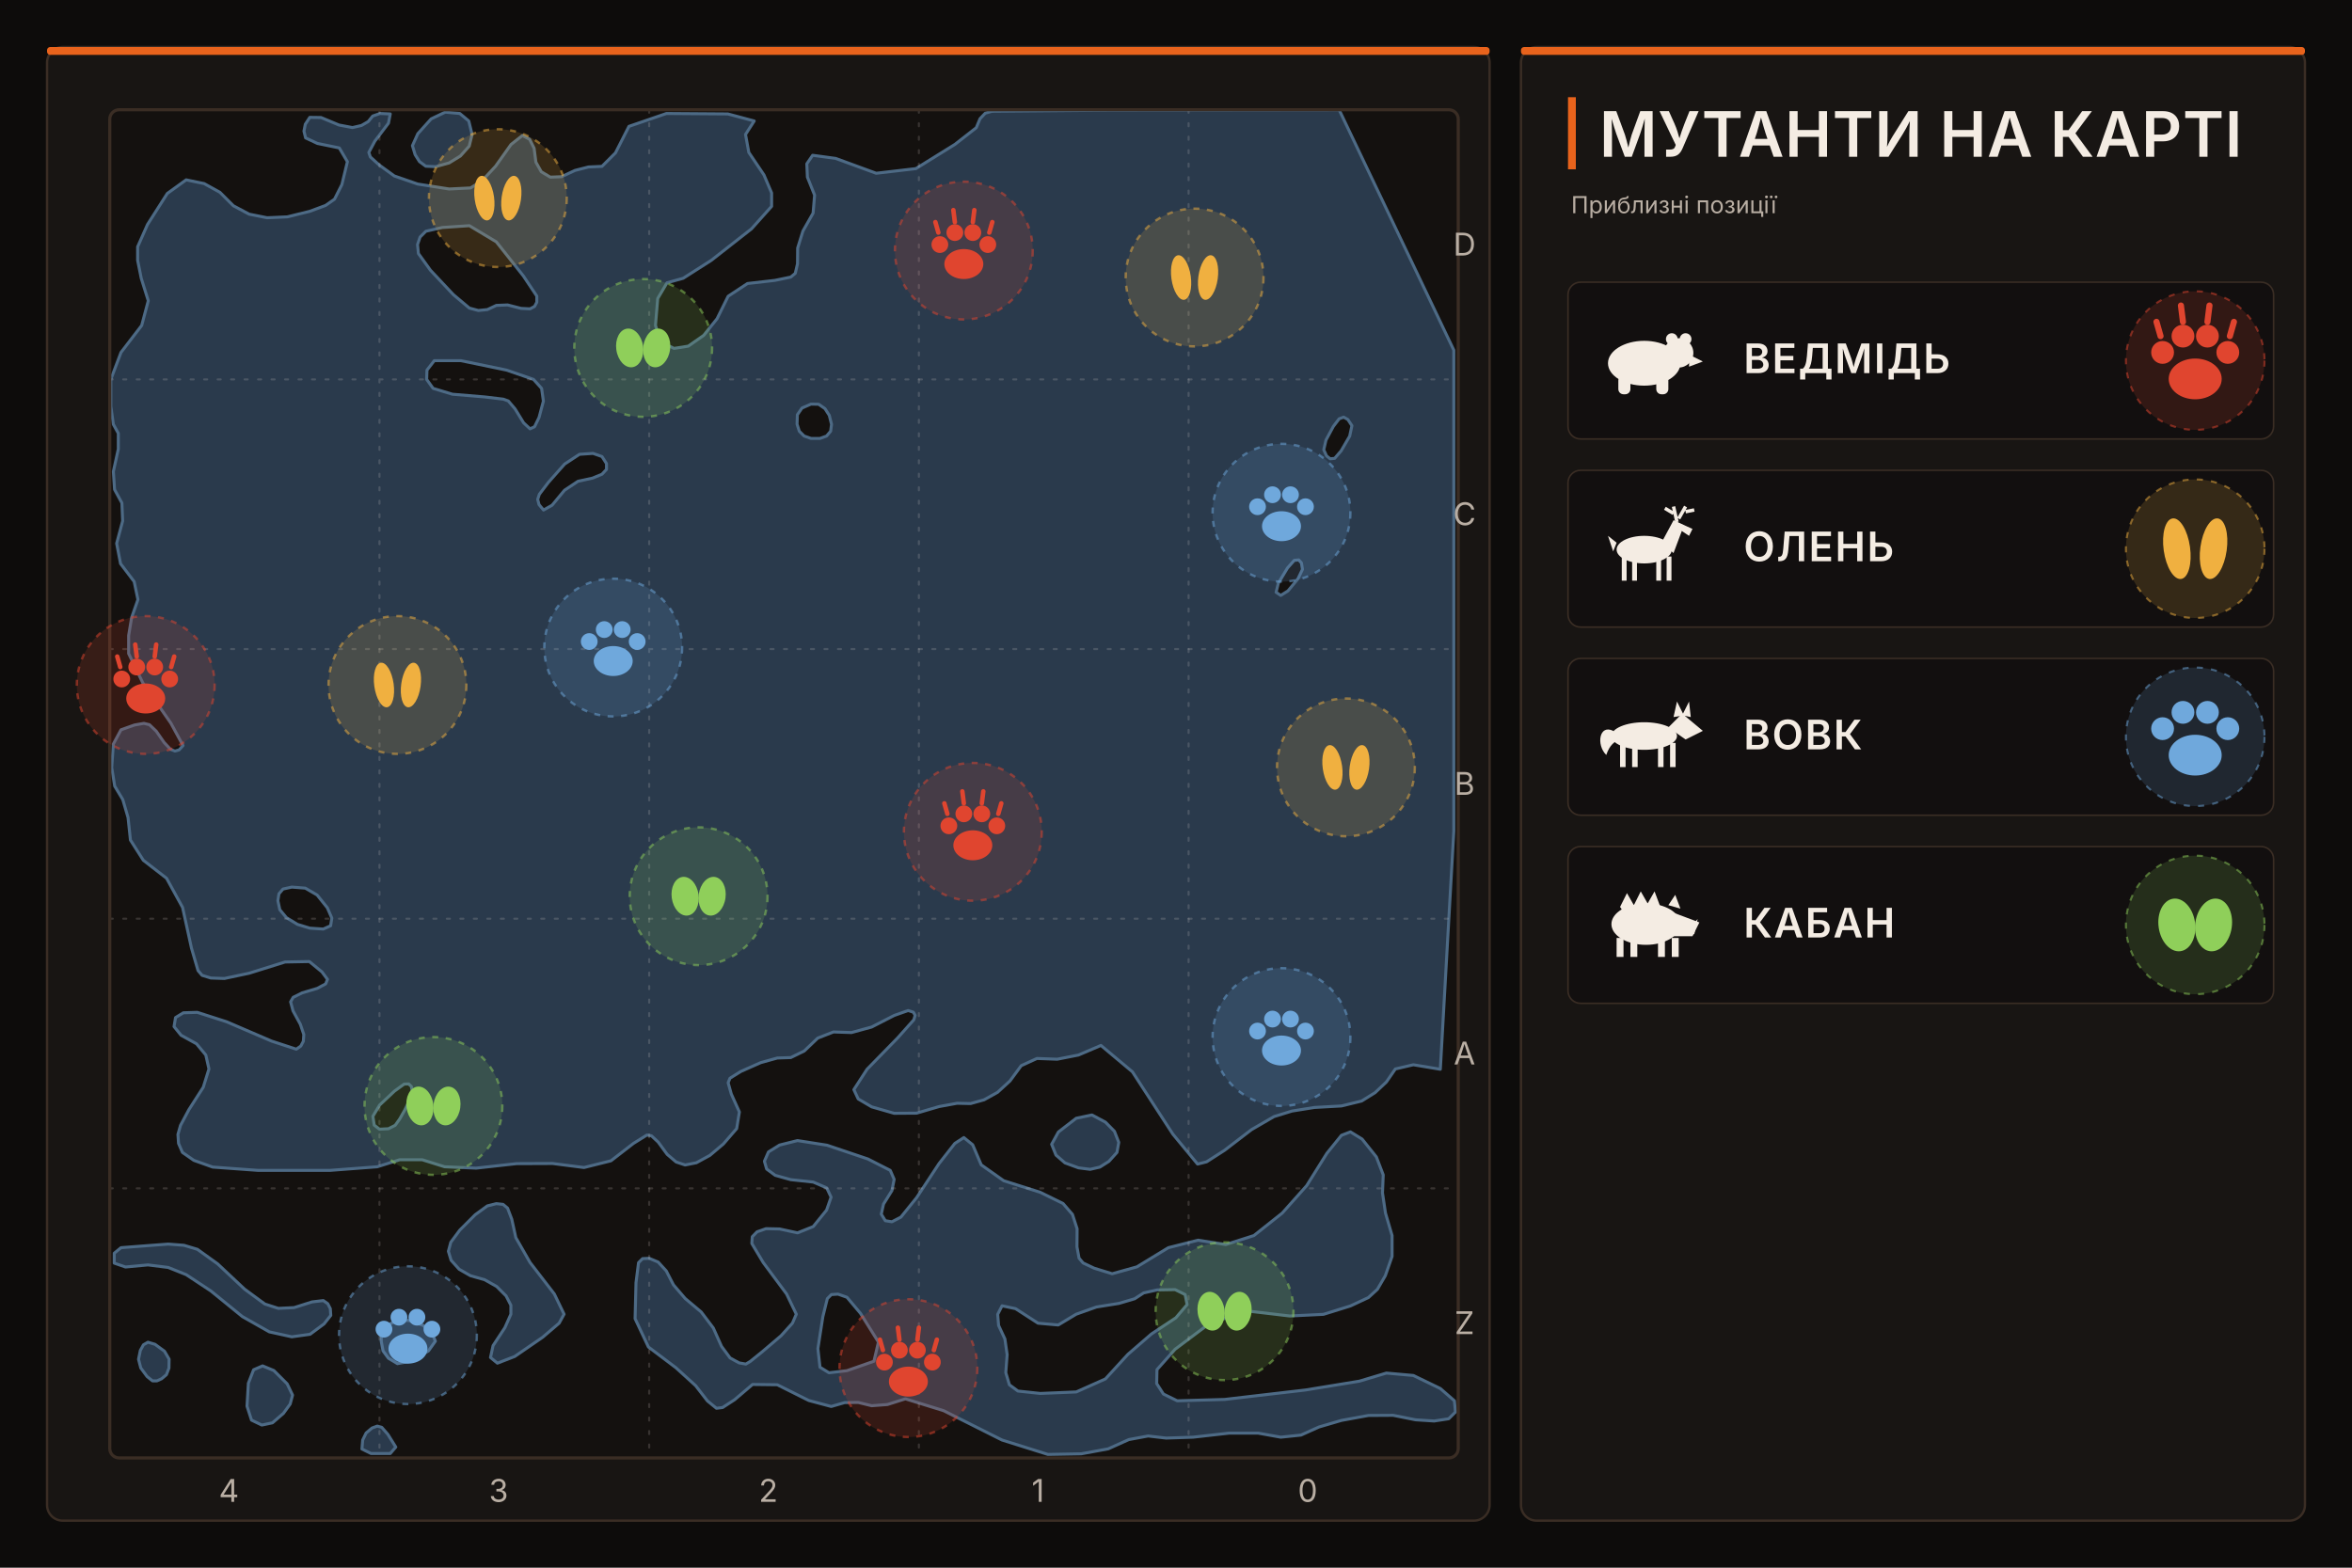
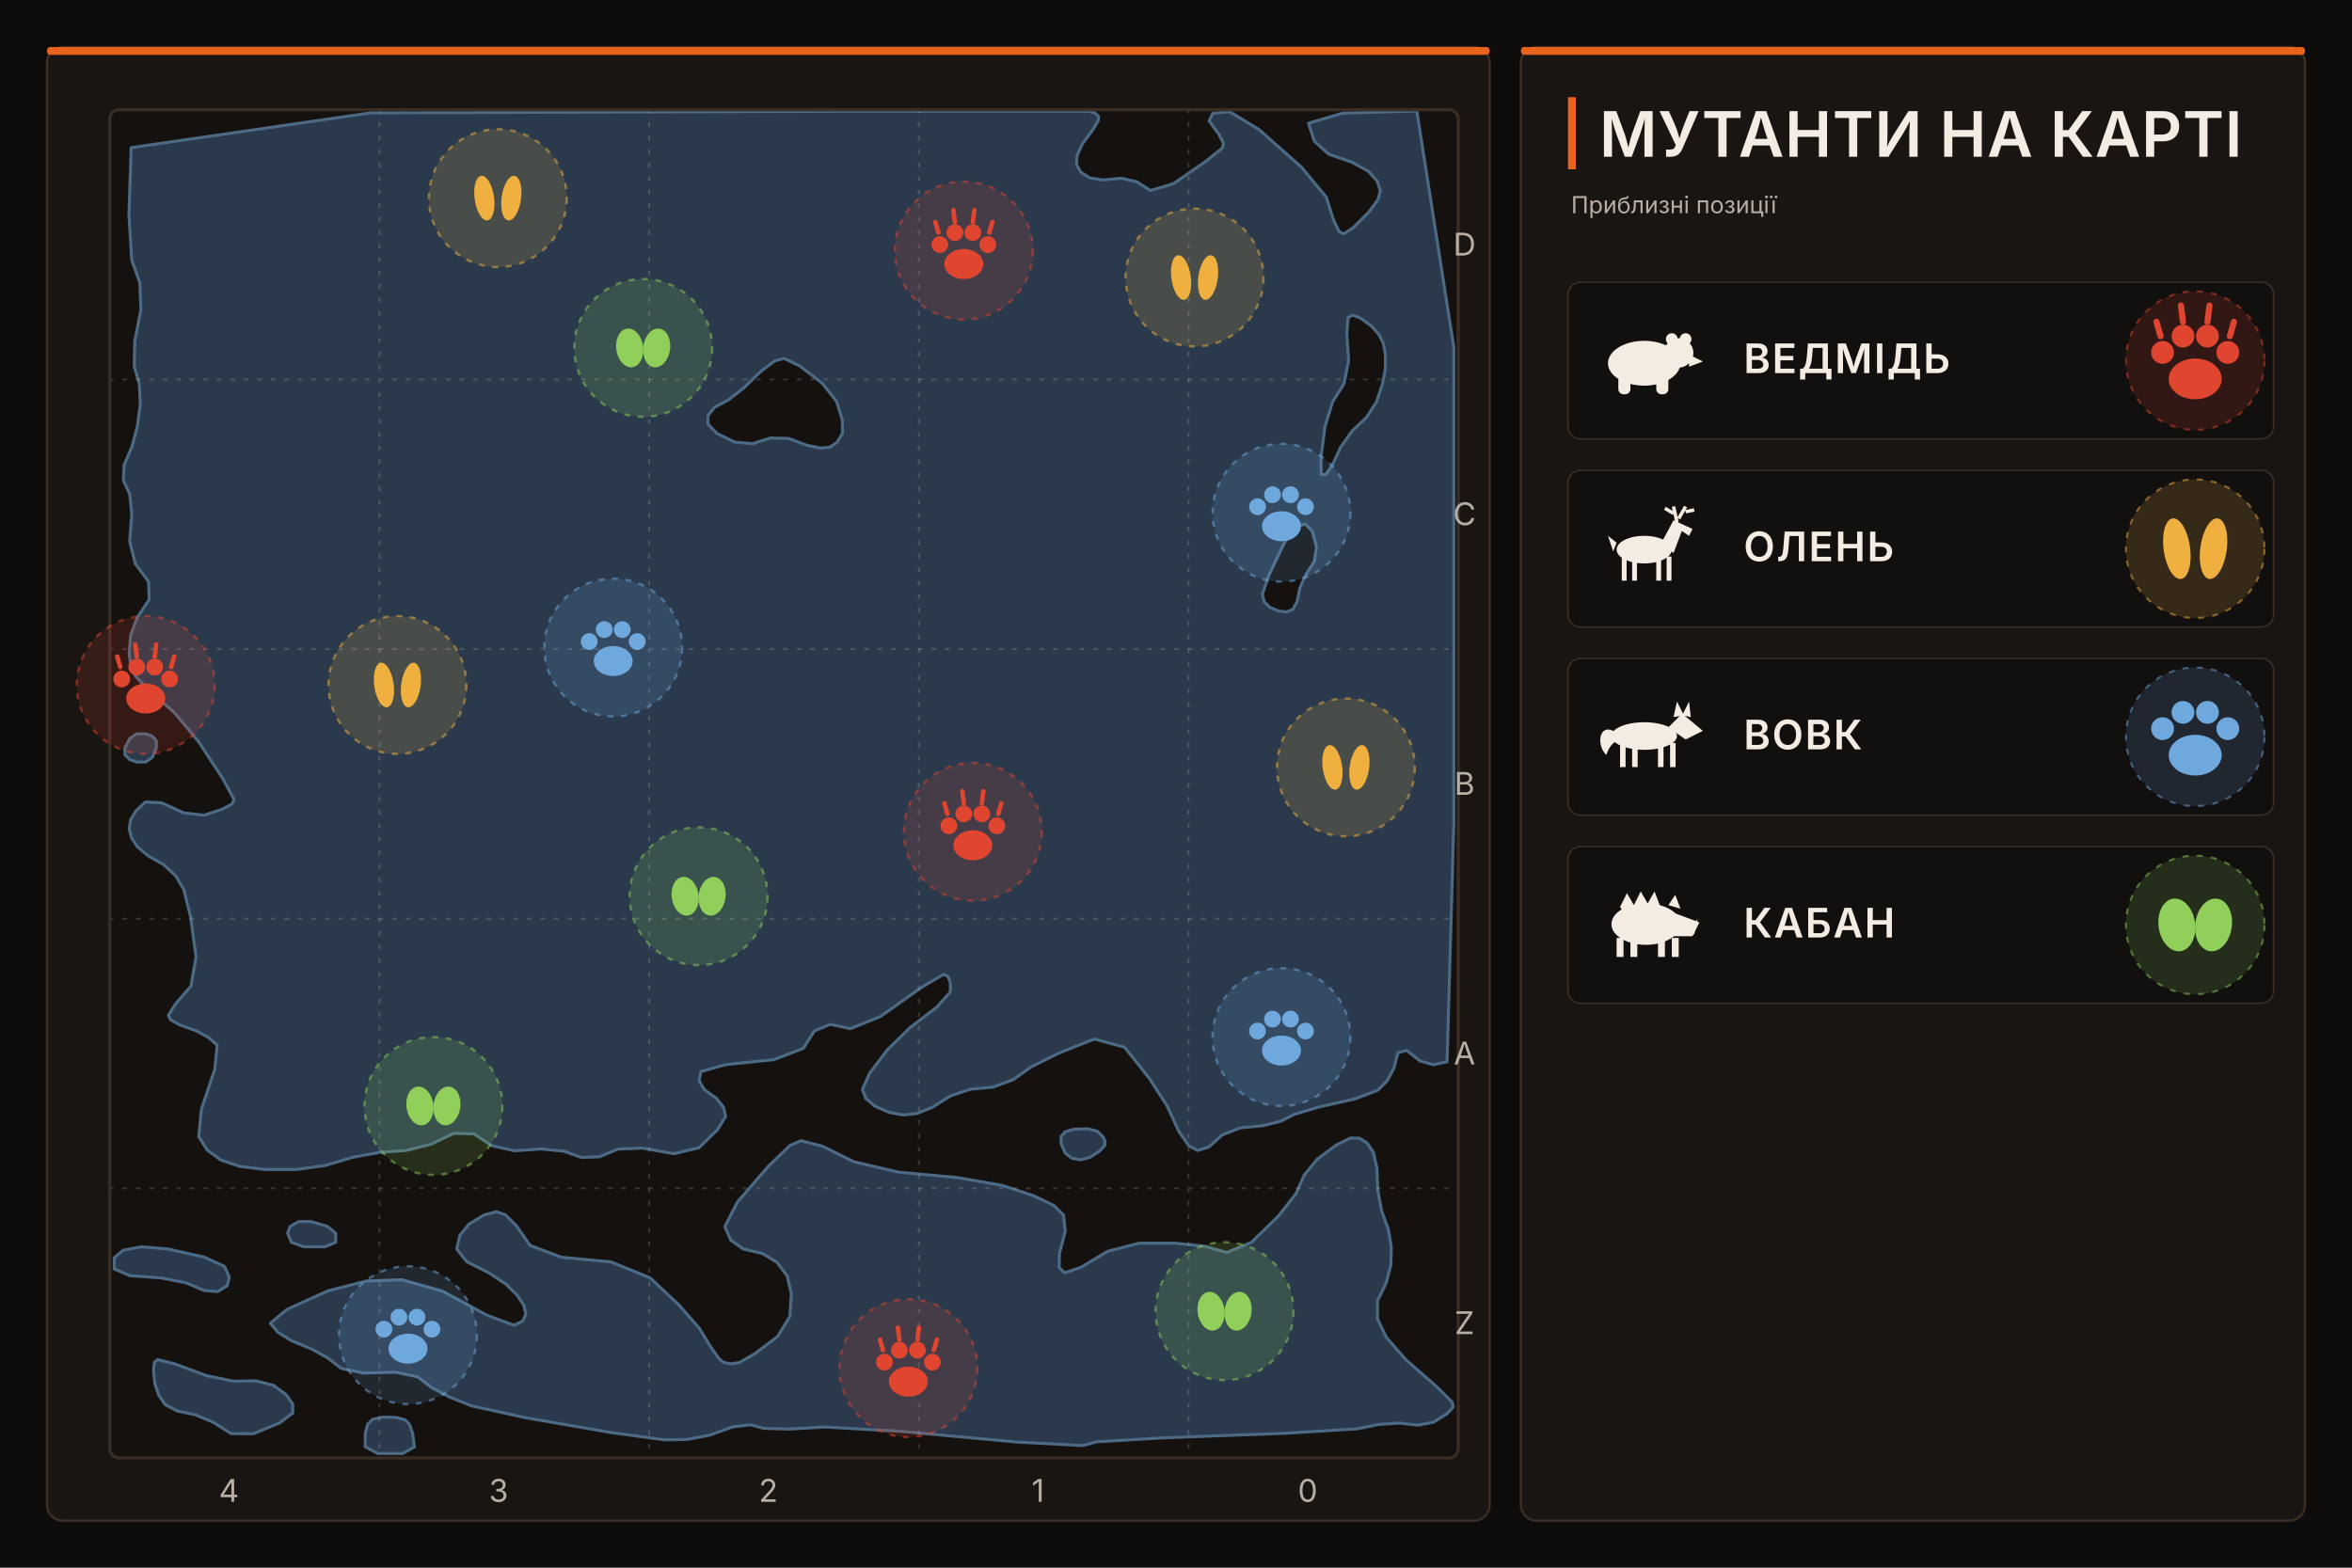
<svg xmlns="http://www.w3.org/2000/svg" viewBox="0 0 1500 1000" role="img" aria-labelledby="ttlm">
  <defs>
    <clipPath id="mapclipm">
      <rect x="0" y="0" width="900" height="900" rx="6" />
    </clipPath>
  </defs>
  <rect width="1500" height="1000" fill="#0d0c0b" />
  <rect x="30" y="30" width="920" height="940" rx="10" fill="#181513" stroke="#3a2d24" stroke-width="1.5" />
  <rect x="30" y="30" width="920" height="5" rx="2" fill="#e8631c" />
  <rect x="970" y="30" width="500" height="940" rx="10" fill="#181513" stroke="#3a2d24" stroke-width="1.5" />
  <rect x="970" y="30" width="500" height="5" rx="2" fill="#e8631c" />
  <g transform="translate(70,70) scale(0.9556)">
    <g clip-path="url(#mapclipm)">
      <rect width="900" height="900" fill="#14110f" />
-       <path d="M133.5 5.1L130.5 9.7L129.6 14.3L130.7 18.8L138.6 22.5L153.2 25.5L158.6 34.7L154.9 50L150 59.7L144 63.9L133.5 67.8L118.5 71.5L105 72.1L93 69.7L82.5 64.1L73.5 55.1L63 49.3L51 46.8L38.4 55.9L25.2 76.6L18.6 91.5L18.6 100.5L21 112.5L25.7 127.5L21.3 144L7.5 162L0.7 180L0.7 198L2.4 210L5.7 216L5.7 226.5L2.4 241.5L3.2 253.5L8.1 262.5L8.6 274.5L4.6 289.5L7.2 303L16.3 315L18.8 327L14.6 339L12.6 351L12.6 363L22 382.5L40.8 409.5L48.9 424.4L46.3 427.3L43.5 428.1L40.5 426.9L36.3 422.4L31 414.8L26.5 410.5L22.8 409.6L16.5 410.7L7.5 413.9L2.4 423.4L1.3 439.1L3.3 451.5L8.7 460.5L12.2 472.5L13.8 487.5L22.4 501L37.9 513L48.6 532.5L54.5 559.5L58.9 574.6L61.6 577.8L67.5 579.6L76.5 579.9L93 576.4L117 568.9L133.2 568.6L141.6 575.5L145.3 580.5L144.1 583.5L138.5 586.5L128.4 589.5L122.4 592.5L120.7 595.5L122.3 601.5L127.2 610.5L129.5 617.3L129.2 621.8L127.5 625L124.5 627.1L108 621.7L78 608.8L58.4 602.5L49.1 602.8L43.9 606L42.9 612L47.6 617.8L57.9 623.5L64.1 631L66.2 640.3L62.4 652.5L52.8 667.5L47.2 678L45.5 684L45.9 690L48.5 696L56.1 701.3L68.7 705.8L99 708L147 708L178.5 705.6L193.5 700.9L208.5 700.9L223.5 705.6L244.5 706.5L271.5 703.5L295.5 703.4L316.5 706.1L334.5 701.6L349.5 690L358.5 684.4L361.5 684.9L366 689.1L372 697.3L378 702.4L384 704.4L391.5 702.9L400.5 698L409.5 690.4L418.4 680.1L420.2 669L414.8 657L412.7 649.5L413.9 646.5L421.1 642L434.4 636.1L445.5 633L454.5 632.7L463.5 628.3L472.5 619.7L483 615.6L495 616L508.5 612.3L523.5 604.6L532.8 601.3L536.3 602.4L537.5 604.5L536.6 607.5L525.9 619.5L505.4 640.5L496.6 654.1L499.5 660.3L508.5 665.6L523.5 669.9L538.5 669.8L553.5 665.4L565.5 663.2L574.5 663.4L583.5 660.9L592.5 655.9L600.8 648.3L608.3 638.1L618.8 633.3L632.3 633.8L646.5 631L661.5 624.6L682.5 642.2L709.5 683.8L726 703.8L732 702.3L744 694.6L762 680.8L777 672.1L789 668.4L804 666L822 665L835.5 661.7L844.5 656.1L852 649L858 640.3L870 637.5L888 640.5L897 481.5L897 160.5L820.5 0.1L667.5 0.3L588.8 1L584.3 2.3L580.8 6L578.3 12L564.1 23.1L538 39.3L511.5 42.4L484.5 32.5L469.1 30.4L465.2 36.1L465.6 45L470.4 57L469.4 69L462.6 81L459.1 92.3L459 102.8L457.5 109.2L454.5 111.7L443.9 113.9L425.6 116L412.7 124.5L405.3 139.5L396.4 150.6L386.1 157.8L376.6 159.3L367.9 155.1L364.2 144L365.7 126L371.9 115.5L382.7 112.5L401.5 100.5L428.3 79.5L441.7 64.5L441.7 55.5L436.6 43.5L426.5 28.5L424.3 16.5L430.1 7.5L412.5 2.8L371.5 2.5L346.5 11.1L337.5 28.8L328.5 37.8L319.5 38.2L310.5 40.5L301.5 44.7L294 45L288 41.4L284.4 35L283.2 25.7L280.2 19.7L275.4 17.2L267.8 23.2L257.5 37.7L248.5 47.4L240.8 52.2L226.5 52.9L205.5 49.6L189.9 44.2L179.6 36.7L173.9 31.5L172.9 28.5L176.9 21L186 9L187.2 2.8L180.4 2.5L175.5 4.2L172.5 7.9L168 10.5L162 11.9L153 10.2L141 5.2ZM214.5 6.1L205.6 16L202 24L203.8 30L206.7 34.6L210.9 37.7L217.5 38L226.5 35.5L234 30.9L239.9 24.3L241.8 16.5L239.6 7.5L233.6 2.5L223.9 1.6ZM211 81.1L207.1 85L205.4 90L206 96L214 107.1L229.3 123.4L240 132.4L246 134L252 133.4L258 130.6L265.5 130.3L274.5 132.6L280.5 132.9L283.5 131.3L285 128.5L285 124.4L276 110.9L258 88.2L240 77.4L222 78.6ZM216.6 167.5L211.7 173.8L211.5 180L215.8 186L228.7 189.9L250.2 191.7L262.7 193.2L266 194.4L270.5 199.7L276.2 209L280.5 213L283.5 211.6L286.5 205.4L289.4 194.5L288.2 186L282.8 180L264.8 173.8L234.3 167.5ZM458.9 203.6L458.7 209.9L460.2 214.6L463.4 217.8L468 219.4L474 219.4L478.4 217.8L481.1 214.6L481.7 210L480.2 204L477.3 199.5L473.1 196.6L468 196.5L462 199.1ZM816.6 211.4L811.7 220.5L810.2 227L812.1 231.1L814.5 233L817.5 232.7L821.8 227.7L827.5 217.9L829 210.9L826.3 206.8L823.5 205.2L820.5 206.3ZM303.6 236.5L292.7 248.8L286.7 256.7L285.6 260.1L286.5 263.6L289.5 267.2L295.2 264L303.5 254L312.5 248L322.2 245.9L328.5 243.3L331.5 240.1L331.5 236.2L328.5 231.5L322.5 229.4L313.5 230ZM786 305.9L779.9 316L778.4 322.1L781.5 324.2L786.3 321.2L793 313.1L796 306.8L795.3 302.5L793.5 300.5L790.5 300.8ZM115.6 520.2L112.9 523.4L112.2 528L113.5 534L117.9 539.3L125.3 543.8L133.5 546.3L142.5 546.9L147.4 544.7L148.2 539.6L145.2 532.7L138.4 524.2L130.5 519.6L121.5 518.9ZM190 655.1L180.1 664.4L175.6 671.9L176.5 677.8L180 680.5L186 680.2L190.5 677.9L193.5 673.7L196.8 667.9L200.4 660.6L201.9 655.3L201.3 652L199.5 650.3L196.5 650.4ZM645 673.2L633.1 682.4L628.6 690.6L631.5 697.8L637.5 703L646.5 706.3L654.3 707.3L660.8 705.8L666.8 702L672.2 696L673.4 689.3L670.5 681.9L664.5 675.8L655.5 671ZM459 688.1L447 691.1L439.6 695.7L436.9 701.9L438.4 707.1L444.1 711.3L454.5 714.2L469.5 715.8L478.5 719.7L481.4 725.9L478.4 734.5L469.5 745.5L459 749.7L447 747.1L438 746.9L432 749L428.8 752.3L428.5 756.8L436.1 769.5L451.7 790.5L458.2 804L455.6 810L448 818.4L435.3 829.2L427.5 835.5L424.5 837.3L420 836.5L414 833.2L408.3 825.5L402.8 813.2L394.7 802.5L384 793.5L376.2 784.4L371.4 775.1L366 769.2L360 766.7L355.6 766.9L352.9 769.6L351.2 783L350.6 807L359.5 825.9L377.8 839.7L391 851.7L398.9 861.9L404.9 866.8L409 866.3L417 861.1L429 850.9L445.5 851.1L466.5 861.6L481.5 865.6L490.5 863L499.5 862.9L508.5 865.1L519 864.3L531 860.5L556.5 868.4L595.5 888L626.1 897.6L648.3 897.2L666.3 893.9L680.1 887.7L693 885.3L705 886.7L723 886.1L747 883.4L766.5 883.4L781.5 886.1L795 884.7L807 879.3L822 874.9L840 871.6L856.5 871.5L871.5 874.5L883.9 875.3L893.6 873.8L898.1 869.3L897.4 861.8L888 853.6L870 844.9L852 843.3L834 848.7L798 854.6L744 860.9L712.4 861.8L703.2 857.3L698.7 850.3L698.9 841L711 827.4L735 809.4L760.5 802L787.5 805.2L810 804.1L828 798.5L840 792.9L846 787.4L851.3 778.3L855.8 765.4L855.8 751.5L851.4 736.5L849.4 723L849.9 711L845.3 699L835.8 687.1L828 682.3L822 684.6L812.3 696.6L798.8 718.2L782.5 736.5L763.6 751.5L744.8 757.5L726.3 754.6L706.5 759.6L685.5 772.4L669 777L657 773.3L649.6 769.8L646.9 766.6L645.5 759L645.6 747L642.5 737.4L636.2 730.1L620.9 722.6L596.6 714.9L581.6 704.3L575.9 690.9L570 686.1L564 690L553.5 703.4L538.5 726.2L528 739.2L522 742.3L517.6 741.6L514.9 737.2L516.4 730.5L522 721.5L523.5 714L520.9 708L506 700.4L478.7 691.2ZM243.9 737.6L233.6 747.9L227.6 756L226 762L227.8 768L233.2 774L240.7 778.3L250.2 781L258.2 785.5L264.5 791.8L267.7 798L267.7 804L263.7 813L255.8 825L254.1 832.9L258.7 836.7L270.3 832.2L288.9 819.4L299.9 810L303.2 804L296.7 790.5L280.5 769.5L271 752.9L268.3 740.6L265.5 733.2L262.5 730.7L258 730.2L252 731.7ZM16.5 758.9L7.5 759.6L3 763.3L3 769.9L10.5 772.5L25.5 771.1L39 772.8L51 777.6L67.5 788.5L88.5 805.6L106.5 815.8L121.5 819.1L133.7 817.4L143 810.5L147.5 804.8L147.2 800.3L145.5 797L142.5 794.9L135 795.8L123 799.6L112.5 800.1L103.5 797.2L90 787.3L72 770.4L58.5 760.7L49.5 758L39 757.2L27 758.1ZM690 789.8L684 793.7L673.5 796.8L658.5 799.2L645 804L633 811.2L619.5 810L604.5 800.3L595.5 798.4L592.6 804.1L593.2 811.5L597.4 820.5L598.9 831L598 843L600.4 851.1L606.1 855.3L621 856.9L645 855.9L664.5 847.2L679.5 830.8L695.2 817.2L711.5 806.4L719 797.6L717.7 790.9L711 787.6L699 787.8ZM481.6 790.9L478.9 793.6L475.9 805.7L472.6 827L474 839.4L480 843.1L492 841.7L510 835.4L513 822.6L501 803.4L492 792.7L486 790.6ZM192 808.1L186 811L182.4 814.1L181.2 817.4L181.2 822.2L182.4 828.5L186 833.4L192 837L200.9 835.4L212.7 828.5L217.3 822L214.8 816L209 811.4L199.7 808.2ZM25.5 822.7L22.5 824.4L20.4 828.2L19.2 834.1L20.7 839.9L24.9 845.6L28.5 848.5L31.5 848.5L34.6 847.1L37.8 844.4L39.5 840L39.6 834L36.5 828.7L30.2 824.1ZM92.5 850.1L91.6 865.4L94.6 874.7L101.5 878L108.6 876.5L115.9 870.2L120.4 864L122 858L118.4 850.5L109.5 841.6L102 838.5L96 841.1ZM175 880L171.1 883.3L168.8 888L168.3 894L174.4 897L187.2 897L190.9 892.7L185.6 884.2L181.5 879.5L178.5 878.7Z" fill="#2a3a4c" fill-rule="evenodd" stroke="#4d6a85" stroke-width="2" stroke-linejoin="round" />
+       <path d="M14.3 25.3L12.8 70.4L14.7 100.5L20.1 115.5L20.8 133.5L16.7 154.5L16.3 171L19.7 183L20.4 196.5L18.4 211.5L14.8 225L9.6 237L9.1 247.5L13.3 256.5L14.7 270L13.3 288L17 303L25.9 315L26.3 327L18.3 339L13.9 351L13 363L14.1 372L17.1 378L26.7 388.1L42.9 402.2L59.2 421.7L75.5 446.6L83 460.5L81.5 463.5L74.8 467L62.9 470.9L49.5 469.4L34.5 462.6L23.8 462.1L17.5 468L13.9 474L13 480L14.5 486L18.4 492L25.6 498L36.1 504L44.1 511.5L49.4 520.5L53.9 538.5L57.6 565.5L54.2 585L43.8 597L39.2 604.5L40.6 607.5L46.7 610.9L57.6 614.8L65.9 619.3L71.7 624.4L70.1 640.5L61.1 667.5L59.4 685.5L65.1 694.5L74.2 701.1L86.7 705.3L103.5 707.4L124.5 707.4L144 704.7L162 699.3L180 696L198 694.7L214.5 690.5L229.5 683.3L243 683.6L255 691.5L270 694.9L288 693.7L303 695.2L315 699.4L327 698.9L339 693.8L355.5 693.1L376.5 696.9L393.2 692.9L405.5 681L411 672L409.7 666L405 660L396.7 654L393.3 648L394.6 642L411.2 637.4L443.1 634.1L462.8 626.6L470.3 614.9L480.8 610.5L494.3 613.4L514.5 605.2L541.5 586L556.5 577.1L559.5 578.7L561 582.6L561 588.9L552 599L534 612.8L519 627.5L507.1 643.2L502.3 654L504.6 660L510.6 665.1L520.2 669.3L529.5 671L538.5 670.1L549 665.9L561 658.3L574.5 653.8L589.5 652.4L603 647.4L615 638.9L633 629.9L657 620.3L677.3 625.8L693.8 646.6L705.8 665.2L713.3 681.6L720 691.4L726 694.7L733.5 692.4L742.5 684.3L754.5 679.6L769.5 678.2L781.5 675.2L790.5 670.6L807 665.7L831 660.3L846.2 654.5L852.5 648.2L857 639.8L859.7 629.5L865.5 627.9L874.5 635L883.5 637.5L892.5 635.5L897 475.8L897 158.6L872.3 0.8L822.8 2.3L800 9L803.9 21L813.6 29.7L829.2 35.1L840 41.1L845.9 47.7L848 54L846.4 60L840.4 68.2L830.1 78.5L823.5 82.9L820.5 81.4L816.6 73.3L811.9 58.4L795.4 38.4L767.1 13.3L747.4 1.3L736.1 2.4L733.7 7.5L740.3 16.5L743.3 22.5L742.6 25.5L731.4 34.5L709.8 49.4L694.5 53.9L685.5 48.1L675 45.7L663 46.9L654 45.5L648 41.6L645.2 36.5L645.7 30.2L649.3 22.5L656 13.5L659.6 7.5L659.9 4.5L657.8 2.3L653.3 1L492 1L174 2.1ZM825.6 148.9L826.8 167.6L823.7 183L816.1 195L811 211.6L808.3 232.7L808.5 243.4L811.5 243.6L815.8 237.6L821.5 225.2L829.1 214.5L838.6 205.5L845.4 195L849.4 183L851.4 172.5L851.4 163.5L850 156L847 150L841.9 144.3L834.6 139L829.5 137.1L826.5 138.7ZM435 174.2L423 185.8L412.6 193.9L403.7 198.6L399.3 204L399.3 210L405.2 216L417.1 221.9L429 222.9L441 219.1L453 219.4L465 223.9L474.2 225.8L480.5 225.3L485.4 222L489 216L488.9 206.9L485 194.6L475.5 182.6L460.5 171L450 166L444 167.6ZM783.9 289.1L773.7 310.4L769.2 323.4L770.4 328.3L774 332L780 334.6L785.1 335.2L789.4 333.7L792.4 328.5L794.2 319.5L798.1 310.5L803.9 301.5L805.4 291.8L802.5 281.3L798 276.6L792 277.8ZM13.4 419.7L10.1 425.9L10.1 430.6L13.4 433.8L18 435.4L24 435.4L28.4 432.3L31.1 426.1L31.1 421.4L28.4 418.2L24 416.6L18 416.6ZM637.6 682.2L634.9 685.4L634.9 690.1L637.6 696.3L642 699.9L648 700.9L654.2 699.3L660.6 695.1L664 691.5L664.3 688.5L662.6 685.3L658.9 681.8L652.5 680.2L643.5 680.5ZM461.3 688.2L453.9 691.4L439.8 705L419 729L410.5 745.5L414.4 754.5L422.8 760.5L435.7 763.5L445.4 769.5L452.1 778.5L454.9 790.5L453.9 805.5L445.8 818.8L430.6 830.3L420 836.4L414 837.1L409.5 836.1L406.5 833.5L401.1 825.9L393.4 813.3L379.9 797.9L360.6 779.7L334.5 769.1L301.5 766L280.5 758.1L271.5 745.1L264 737.6L258 735.6L249.9 737.7L239.7 743.9L233.6 751.5L231.6 760.5L238.2 768.9L253.4 776.6L264.6 784.1L271.9 791.4L276.3 798L277.7 804L275.6 808.5L269.9 811.4L252 804.8L222 788.6L195 781L171 781.9L145.4 788.5L118.3 800.8L107.2 810L112.1 816L121.2 821.7L134.4 827.1L145.5 833.2L154.5 840.2L169.5 843.3L190.5 842.7L205.5 845.8L214.5 852.8L226.5 859.2L241.5 865.2L277.5 873.1L334.5 883L370.5 887.9L385.5 887.6L400.5 884.7L415.5 879.3L427.5 877.8L436.5 880.2L453 880.7L477 879.3L528 882.2L606 889.4L649.5 891.7L658.5 889.2L703.5 886.5L784.5 883.5L832.5 880.5L847.5 877.5L861 876.7L873 878.1L883.5 876.1L892.5 870.4L896.6 866L895.9 862.7L885.4 852.2L865.1 834.5L852 819.5L846.1 807.2L846.1 795L851.9 783L855 771L855.3 759L853.2 747L848.8 735L846.3 721.5L845.7 706.5L843.3 695.9L839.1 689.7L834 686.5L828 686.4L818.7 691L806.1 700.3L797.1 711.2L791.7 723.5L780 738.4L762 756L745.5 762.8L730.5 758.6L711 756.6L687 756.6L666 762L648 772.8L637.2 776.4L633.6 772.8L633.8 763.5L637.7 748.5L636.5 737.8L630.2 731.5L616.5 724.9L595.5 718L565.5 712.8L526.5 709.2L496.5 702.2L475.5 691.8ZM126.1 742.2L120.4 745.4L118.7 750L121.2 756L129.5 759L143.7 759L150.8 756L150.8 750L145.3 745.4L134.4 742.2ZM21 759L9 761.3L3 766.3L3 773.8L13.5 778.3L34.5 779.8L51 783.1L63 788.2L72.1 788.9L78.3 785L79.8 779.4L76.6 772.1L63 765.9L39 760.5ZM31.9 834.3L29.8 836.1L29.2 841.5L30.1 850.5L32.7 858.1L36.9 864.3L45 868.6L57 871.1L69 876.1L81 883.7L95.8 883.8L113.3 876.6L122.1 870L122.1 864L117.8 857.8L109.3 851.5L97.5 848.5L82.5 848.7L64.5 845L43.5 837.2ZM175.4 874.2L172.2 877.4L170.5 883.5L170.5 892.5L178.8 897L195.6 897L203.4 892.5L202.1 883.5L200 877.5L197.1 874.5L191 872.9L181.7 872.7Z" fill="#2a3a4c" fill-rule="evenodd" stroke="#4d6a85" stroke-width="2" stroke-linejoin="round" />
      <path d="M180 0V900M0 180H900" stroke="#f4ece3" stroke-opacity=".16" stroke-width="1.4" stroke-dasharray="2 7" stroke-linecap="round" fill="none" />
      <path d="M360 0V900M0 360H900" stroke="#f4ece3" stroke-opacity=".16" stroke-width="1.4" stroke-dasharray="2 7" stroke-linecap="round" fill="none" />
      <path d="M540 0V900M0 540H900" stroke="#f4ece3" stroke-opacity=".16" stroke-width="1.4" stroke-dasharray="2 7" stroke-linecap="round" fill="none" />
      <path d="M720 0V900M0 720H900" stroke="#f4ece3" stroke-opacity=".16" stroke-width="1.4" stroke-dasharray="2 7" stroke-linecap="round" fill="none" />
    </g>
  </g>
  <rect x="70" y="70" width="860" height="860" rx="6" fill="none" stroke="#3a2d24" stroke-width="2" />
  <text x="146" y="958" text-anchor="middle" font-family="Oswald,Inter,Arial,sans-serif" font-size="20" fill="#b9aea3">4</text>
  <text x="934" y="163" text-anchor="middle" font-family="Oswald,Inter,Arial,sans-serif" font-size="20" fill="#b9aea3">D</text>
  <text x="318" y="958" text-anchor="middle" font-family="Oswald,Inter,Arial,sans-serif" font-size="20" fill="#b9aea3">3</text>
  <text x="934" y="335" text-anchor="middle" font-family="Oswald,Inter,Arial,sans-serif" font-size="20" fill="#b9aea3">C</text>
  <text x="490" y="958" text-anchor="middle" font-family="Oswald,Inter,Arial,sans-serif" font-size="20" fill="#b9aea3">2</text>
  <text x="934" y="507" text-anchor="middle" font-family="Oswald,Inter,Arial,sans-serif" font-size="20" fill="#b9aea3">B</text>
  <text x="662" y="958" text-anchor="middle" font-family="Oswald,Inter,Arial,sans-serif" font-size="20" fill="#b9aea3">1</text>
  <text x="934" y="679" text-anchor="middle" font-family="Oswald,Inter,Arial,sans-serif" font-size="20" fill="#b9aea3">A</text>
  <text x="834" y="958" text-anchor="middle" font-family="Oswald,Inter,Arial,sans-serif" font-size="20" fill="#b9aea3">0</text>
  <text x="934" y="851" text-anchor="middle" font-family="Oswald,Inter,Arial,sans-serif" font-size="20" fill="#b9aea3">Z</text>
  <g transform="translate(70,70) scale(0.9556)">
    <g transform="translate(259,59)">
      <circle r="46" fill="#f0b040" fill-opacity=".16" stroke="#f0b040" stroke-opacity=".5" stroke-width="1.6" stroke-dasharray="4 5" />
      <g fill="#f0b040">
        <ellipse cx="-9" cy="0" rx="6.5" ry="15" transform="rotate(-8 -9 0)" />
        <ellipse cx="9" cy="0" rx="6.5" ry="15" transform="rotate(8 9 0)" />
      </g>
    </g>
    <g transform="translate(724,112)">
      <circle r="46" fill="#f0b040" fill-opacity=".16" stroke="#f0b040" stroke-opacity=".5" stroke-width="1.6" stroke-dasharray="4 5" />
      <g fill="#f0b040">
        <ellipse cx="-9" cy="0" rx="6.5" ry="15" transform="rotate(-8 -9 0)" />
        <ellipse cx="9" cy="0" rx="6.5" ry="15" transform="rotate(8 9 0)" />
      </g>
    </g>
    <g transform="translate(192,384)">
      <circle r="46" fill="#f0b040" fill-opacity=".16" stroke="#f0b040" stroke-opacity=".5" stroke-width="1.6" stroke-dasharray="4 5" />
      <g fill="#f0b040">
        <ellipse cx="-9" cy="0" rx="6.5" ry="15" transform="rotate(-8 -9 0)" />
        <ellipse cx="9" cy="0" rx="6.5" ry="15" transform="rotate(8 9 0)" />
      </g>
    </g>
    <g transform="translate(825,439)">
      <circle r="46" fill="#f0b040" fill-opacity=".16" stroke="#f0b040" stroke-opacity=".5" stroke-width="1.6" stroke-dasharray="4 5" />
      <g fill="#f0b040">
        <ellipse cx="-9" cy="0" rx="6.5" ry="15" transform="rotate(-8 -9 0)" />
        <ellipse cx="9" cy="0" rx="6.5" ry="15" transform="rotate(8 9 0)" />
      </g>
    </g>
    <g transform="translate(570,94)">
      <circle r="46" fill="#e0452f" fill-opacity=".16" stroke="#e0452f" stroke-opacity=".5" stroke-width="1.6" stroke-dasharray="4 5" />
      <g fill="#e0452f">
        <ellipse cx="0" cy="9" rx="13" ry="10" />
        <circle cx="-16" cy="-4" r="5.6" />
        <circle cx="-6" cy="-12" r="5.6" />
        <circle cx="6" cy="-12" r="5.6" />
        <circle cx="16" cy="-4" r="5.6" />
        <path d="M-17,-12 l-2,-7 M-6,-19 l-1,-8 M6,-19 l1,-8 M17,-12 l2,-7" stroke="#e0452f" stroke-width="3" stroke-linecap="round" />
      </g>
    </g>
    <g transform="translate(576,482)">
      <circle r="46" fill="#e0452f" fill-opacity=".16" stroke="#e0452f" stroke-opacity=".5" stroke-width="1.6" stroke-dasharray="4 5" />
      <g fill="#e0452f">
        <ellipse cx="0" cy="9" rx="13" ry="10" />
        <circle cx="-16" cy="-4" r="5.6" />
        <circle cx="-6" cy="-12" r="5.6" />
        <circle cx="6" cy="-12" r="5.6" />
        <circle cx="16" cy="-4" r="5.6" />
        <path d="M-17,-12 l-2,-7 M-6,-19 l-1,-8 M6,-19 l1,-8 M17,-12 l2,-7" stroke="#e0452f" stroke-width="3" stroke-linecap="round" />
      </g>
    </g>
    <g transform="translate(24,384)">
      <circle r="46" fill="#e0452f" fill-opacity=".16" stroke="#e0452f" stroke-opacity=".5" stroke-width="1.6" stroke-dasharray="4 5" />
      <g fill="#e0452f">
        <ellipse cx="0" cy="9" rx="13" ry="10" />
        <circle cx="-16" cy="-4" r="5.6" />
        <circle cx="-6" cy="-12" r="5.6" />
        <circle cx="6" cy="-12" r="5.6" />
        <circle cx="16" cy="-4" r="5.6" />
        <path d="M-17,-12 l-2,-7 M-6,-19 l-1,-8 M6,-19 l1,-8 M17,-12 l2,-7" stroke="#e0452f" stroke-width="3" stroke-linecap="round" />
      </g>
    </g>
    <g transform="translate(533,840)">
      <circle r="46" fill="#e0452f" fill-opacity=".16" stroke="#e0452f" stroke-opacity=".5" stroke-width="1.6" stroke-dasharray="4 5" />
      <g fill="#e0452f">
        <ellipse cx="0" cy="9" rx="13" ry="10" />
        <circle cx="-16" cy="-4" r="5.6" />
        <circle cx="-6" cy="-12" r="5.6" />
        <circle cx="6" cy="-12" r="5.6" />
        <circle cx="16" cy="-4" r="5.6" />
        <path d="M-17,-12 l-2,-7 M-6,-19 l-1,-8 M6,-19 l1,-8 M17,-12 l2,-7" stroke="#e0452f" stroke-width="3" stroke-linecap="round" />
      </g>
    </g>
    <g transform="translate(356,159)">
      <circle r="46" fill="#8fcf5a" fill-opacity=".16" stroke="#8fcf5a" stroke-opacity=".5" stroke-width="1.6" stroke-dasharray="4 5" />
      <g fill="#8fcf5a">
        <ellipse cx="-9" cy="0" rx="9" ry="13" transform="rotate(-8 -9 0)" />
        <ellipse cx="9" cy="0" rx="9" ry="13" transform="rotate(8 9 0)" />
      </g>
    </g>
    <g transform="translate(393,525)">
      <circle r="46" fill="#8fcf5a" fill-opacity=".16" stroke="#8fcf5a" stroke-opacity=".5" stroke-width="1.6" stroke-dasharray="4 5" />
      <g fill="#8fcf5a">
        <ellipse cx="-9" cy="0" rx="9" ry="13" transform="rotate(-8 -9 0)" />
        <ellipse cx="9" cy="0" rx="9" ry="13" transform="rotate(8 9 0)" />
      </g>
    </g>
    <g transform="translate(216,665)">
      <circle r="46" fill="#8fcf5a" fill-opacity=".16" stroke="#8fcf5a" stroke-opacity=".5" stroke-width="1.6" stroke-dasharray="4 5" />
      <g fill="#8fcf5a">
        <ellipse cx="-9" cy="0" rx="9" ry="13" transform="rotate(-8 -9 0)" />
        <ellipse cx="9" cy="0" rx="9" ry="13" transform="rotate(8 9 0)" />
      </g>
    </g>
    <g transform="translate(744,802)">
      <circle r="46" fill="#8fcf5a" fill-opacity=".16" stroke="#8fcf5a" stroke-opacity=".5" stroke-width="1.6" stroke-dasharray="4 5" />
      <g fill="#8fcf5a">
        <ellipse cx="-9" cy="0" rx="9" ry="13" transform="rotate(-8 -9 0)" />
        <ellipse cx="9" cy="0" rx="9" ry="13" transform="rotate(8 9 0)" />
      </g>
    </g>
    <g transform="translate(336,359)">
      <circle r="46" fill="#6fa8dc" fill-opacity=".16" stroke="#6fa8dc" stroke-opacity=".5" stroke-width="1.6" stroke-dasharray="4 5" />
      <g fill="#6fa8dc">
        <ellipse cx="0" cy="9" rx="13" ry="10" />
        <circle cx="-16" cy="-4" r="5.6" />
        <circle cx="-6" cy="-12" r="5.6" />
        <circle cx="6" cy="-12" r="5.6" />
        <circle cx="16" cy="-4" r="5.6" />
      </g>
    </g>
    <g transform="translate(782,269)">
      <circle r="46" fill="#6fa8dc" fill-opacity=".16" stroke="#6fa8dc" stroke-opacity=".5" stroke-width="1.6" stroke-dasharray="4 5" />
      <g fill="#6fa8dc">
        <ellipse cx="0" cy="9" rx="13" ry="10" />
        <circle cx="-16" cy="-4" r="5.6" />
        <circle cx="-6" cy="-12" r="5.6" />
        <circle cx="6" cy="-12" r="5.6" />
        <circle cx="16" cy="-4" r="5.6" />
      </g>
    </g>
    <g transform="translate(782,619)">
      <circle r="46" fill="#6fa8dc" fill-opacity=".16" stroke="#6fa8dc" stroke-opacity=".5" stroke-width="1.6" stroke-dasharray="4 5" />
      <g fill="#6fa8dc">
        <ellipse cx="0" cy="9" rx="13" ry="10" />
        <circle cx="-16" cy="-4" r="5.6" />
        <circle cx="-6" cy="-12" r="5.6" />
        <circle cx="6" cy="-12" r="5.6" />
        <circle cx="16" cy="-4" r="5.6" />
      </g>
    </g>
    <g transform="translate(199,818)">
      <circle r="46" fill="#6fa8dc" fill-opacity=".16" stroke="#6fa8dc" stroke-opacity=".5" stroke-width="1.6" stroke-dasharray="4 5" />
      <g fill="#6fa8dc">
        <ellipse cx="0" cy="9" rx="13" ry="10" />
        <circle cx="-16" cy="-4" r="5.6" />
        <circle cx="-6" cy="-12" r="5.6" />
        <circle cx="6" cy="-12" r="5.6" />
        <circle cx="16" cy="-4" r="5.6" />
      </g>
    </g>
  </g>
  <rect x="1000" y="62" width="5" height="46" fill="#e8631c" />
  <text x="1020" y="100" font-family="Oswald,Inter,Arial,sans-serif" font-weight="600" font-size="40" letter-spacing=".5" fill="#f4ece3">МУТАНТИ НА КАРТІ</text>
  <text x="1002" y="136" font-family="Inter,Arial,sans-serif" font-size="15" fill="#b9aea3">Приблизні позиції</text>
  <rect x="1000" y="180" width="450" height="100" rx="8" fill="#0d0c0b" fill-opacity=".55" stroke="#3a2d24" />
  <g fill="#f4ece3" color="#f4ece3" transform="translate(1020,202) scale(1.1)">
    <ellipse cx="26" cy="27" rx="21" ry="13" />
    <circle cx="46" cy="21" r="8.5" />
    <circle cx="42" cy="13" r="3.4" />
    <circle cx="50" cy="13" r="3.4" />
    <polygon points="52,22 60,26 52,29" />
    <rect x="11" y="34" width="7" height="11" rx="3" />
    <rect x="33" y="34" width="7" height="11" rx="3" />
  </g>
  <text x="1112" y="238" font-family="Oswald,Inter,Arial,sans-serif" font-weight="600" font-size="26" letter-spacing=".04em" fill="#f4ece3">ВЕДМІДЬ</text>
  <g transform="translate(1400,230) scale(1.3)">
    <circle r="34" fill="#e0452f" fill-opacity=".16" stroke="#e0452f" stroke-opacity=".5" stroke-dasharray="3 4" />
    <g fill="#e0452f">
      <ellipse cx="0" cy="9" rx="13" ry="10" />
      <circle cx="-16" cy="-4" r="5.6" />
      <circle cx="-6" cy="-12" r="5.6" />
      <circle cx="6" cy="-12" r="5.6" />
      <circle cx="16" cy="-4" r="5.6" />
      <path d="M-17,-12 l-2,-7 M-6,-19 l-1,-8 M6,-19 l1,-8 M17,-12 l2,-7" stroke="#e0452f" stroke-width="3" stroke-linecap="round" />
    </g>
  </g>
  <rect x="1000" y="300" width="450" height="100" rx="8" fill="#0d0c0b" fill-opacity=".55" stroke="#3a2d24" />
  <g fill="#f4ece3" color="#f4ece3" transform="translate(1020,322) scale(1.1)">
    <ellipse cx="26" cy="26" rx="16" ry="8" />
    <polygon points="36,22 43,9 49,12 43,28" />
    <polygon points="43,9 54,14 52,18 46,14" />
    <rect x="13" y="30" width="2.8" height="14" />
    <rect x="19" y="30" width="2.8" height="14" />
    <rect x="33" y="30" width="2.8" height="14" />
    <rect x="39" y="30" width="2.8" height="14" />
    <path d="M45,10 L43,1 M43,5 L38,2 M46,8 L50,1 M50,4 L55,3" stroke="currentColor" stroke-width="2" fill="none" />
    <polygon points="10,22 5,18 8,27" />
  </g>
  <text x="1112" y="358" font-family="Oswald,Inter,Arial,sans-serif" font-weight="600" font-size="26" letter-spacing=".04em" fill="#f4ece3">ОЛЕНЬ</text>
  <g transform="translate(1400,350) scale(1.3)">
    <circle r="34" fill="#f0b040" fill-opacity=".16" stroke="#f0b040" stroke-opacity=".5" stroke-dasharray="3 4" />
    <g fill="#f0b040">
      <ellipse cx="-9" cy="0" rx="6.5" ry="15" transform="rotate(-8 -9 0)" />
      <ellipse cx="9" cy="0" rx="6.5" ry="15" transform="rotate(8 9 0)" />
    </g>
  </g>
  <rect x="1000" y="420" width="450" height="100" rx="8" fill="#0d0c0b" fill-opacity=".55" stroke="#3a2d24" />
  <g fill="#f4ece3" color="#f4ece3" transform="translate(1020,442) scale(1.1)">
    <ellipse cx="26" cy="25" rx="19" ry="8" />
    <polygon points="40,20 48,12 60,22 50,27" />
    <polygon points="43,14 45,5 49,13" />
    <polygon points="48,13 52,5 53,14" />
    <path d="M8,22 C0,18 -2,30 4,36 C6,30 9,28 12,27 Z" />
    <rect x="12" y="29" width="3.2" height="14" />
    <rect x="19" y="29" width="3.2" height="14" />
    <rect x="34" y="29" width="3.2" height="14" />
    <rect x="41" y="29" width="3.2" height="14" />
  </g>
  <text x="1112" y="478" font-family="Oswald,Inter,Arial,sans-serif" font-weight="600" font-size="26" letter-spacing=".04em" fill="#f4ece3">ВОВК</text>
  <g transform="translate(1400,470) scale(1.3)">
    <circle r="34" fill="#6fa8dc" fill-opacity=".16" stroke="#6fa8dc" stroke-opacity=".5" stroke-dasharray="3 4" />
    <g fill="#6fa8dc">
      <ellipse cx="0" cy="9" rx="13" ry="10" />
      <circle cx="-16" cy="-4" r="5.6" />
      <circle cx="-6" cy="-12" r="5.6" />
      <circle cx="6" cy="-12" r="5.6" />
      <circle cx="16" cy="-4" r="5.6" />
    </g>
  </g>
  <rect x="1000" y="540" width="450" height="100" rx="8" fill="#0d0c0b" fill-opacity=".55" stroke="#3a2d24" />
  <g fill="#f4ece3" color="#f4ece3" transform="translate(1020,562) scale(1.1)">
    <ellipse cx="27" cy="25" rx="20" ry="12" />
    <polygon points="12,15 16,7 20,14 24,6 28,13 32,6 35,14 36,16 14,18" />
    <polygon points="42,18 58,24 54,32 42,32" />
    <polygon points="52,28 57,22 55,31" />
    <polygon points="40,14 44,8 47,16" />
    <rect x="10" y="33" width="4" height="11" />
    <rect x="18" y="33" width="4" height="11" />
    <rect x="34" y="33" width="4" height="11" />
    <rect x="42" y="33" width="4" height="11" />
  </g>
  <text x="1112" y="598" font-family="Oswald,Inter,Arial,sans-serif" font-weight="600" font-size="26" letter-spacing=".04em" fill="#f4ece3">КАБАН</text>
  <g transform="translate(1400,590) scale(1.3)">
    <circle r="34" fill="#8fcf5a" fill-opacity=".16" stroke="#8fcf5a" stroke-opacity=".5" stroke-dasharray="3 4" />
    <g fill="#8fcf5a">
      <ellipse cx="-9" cy="0" rx="9" ry="13" transform="rotate(-8 -9 0)" />
      <ellipse cx="9" cy="0" rx="9" ry="13" transform="rotate(8 9 0)" />
    </g>
  </g>
</svg>
